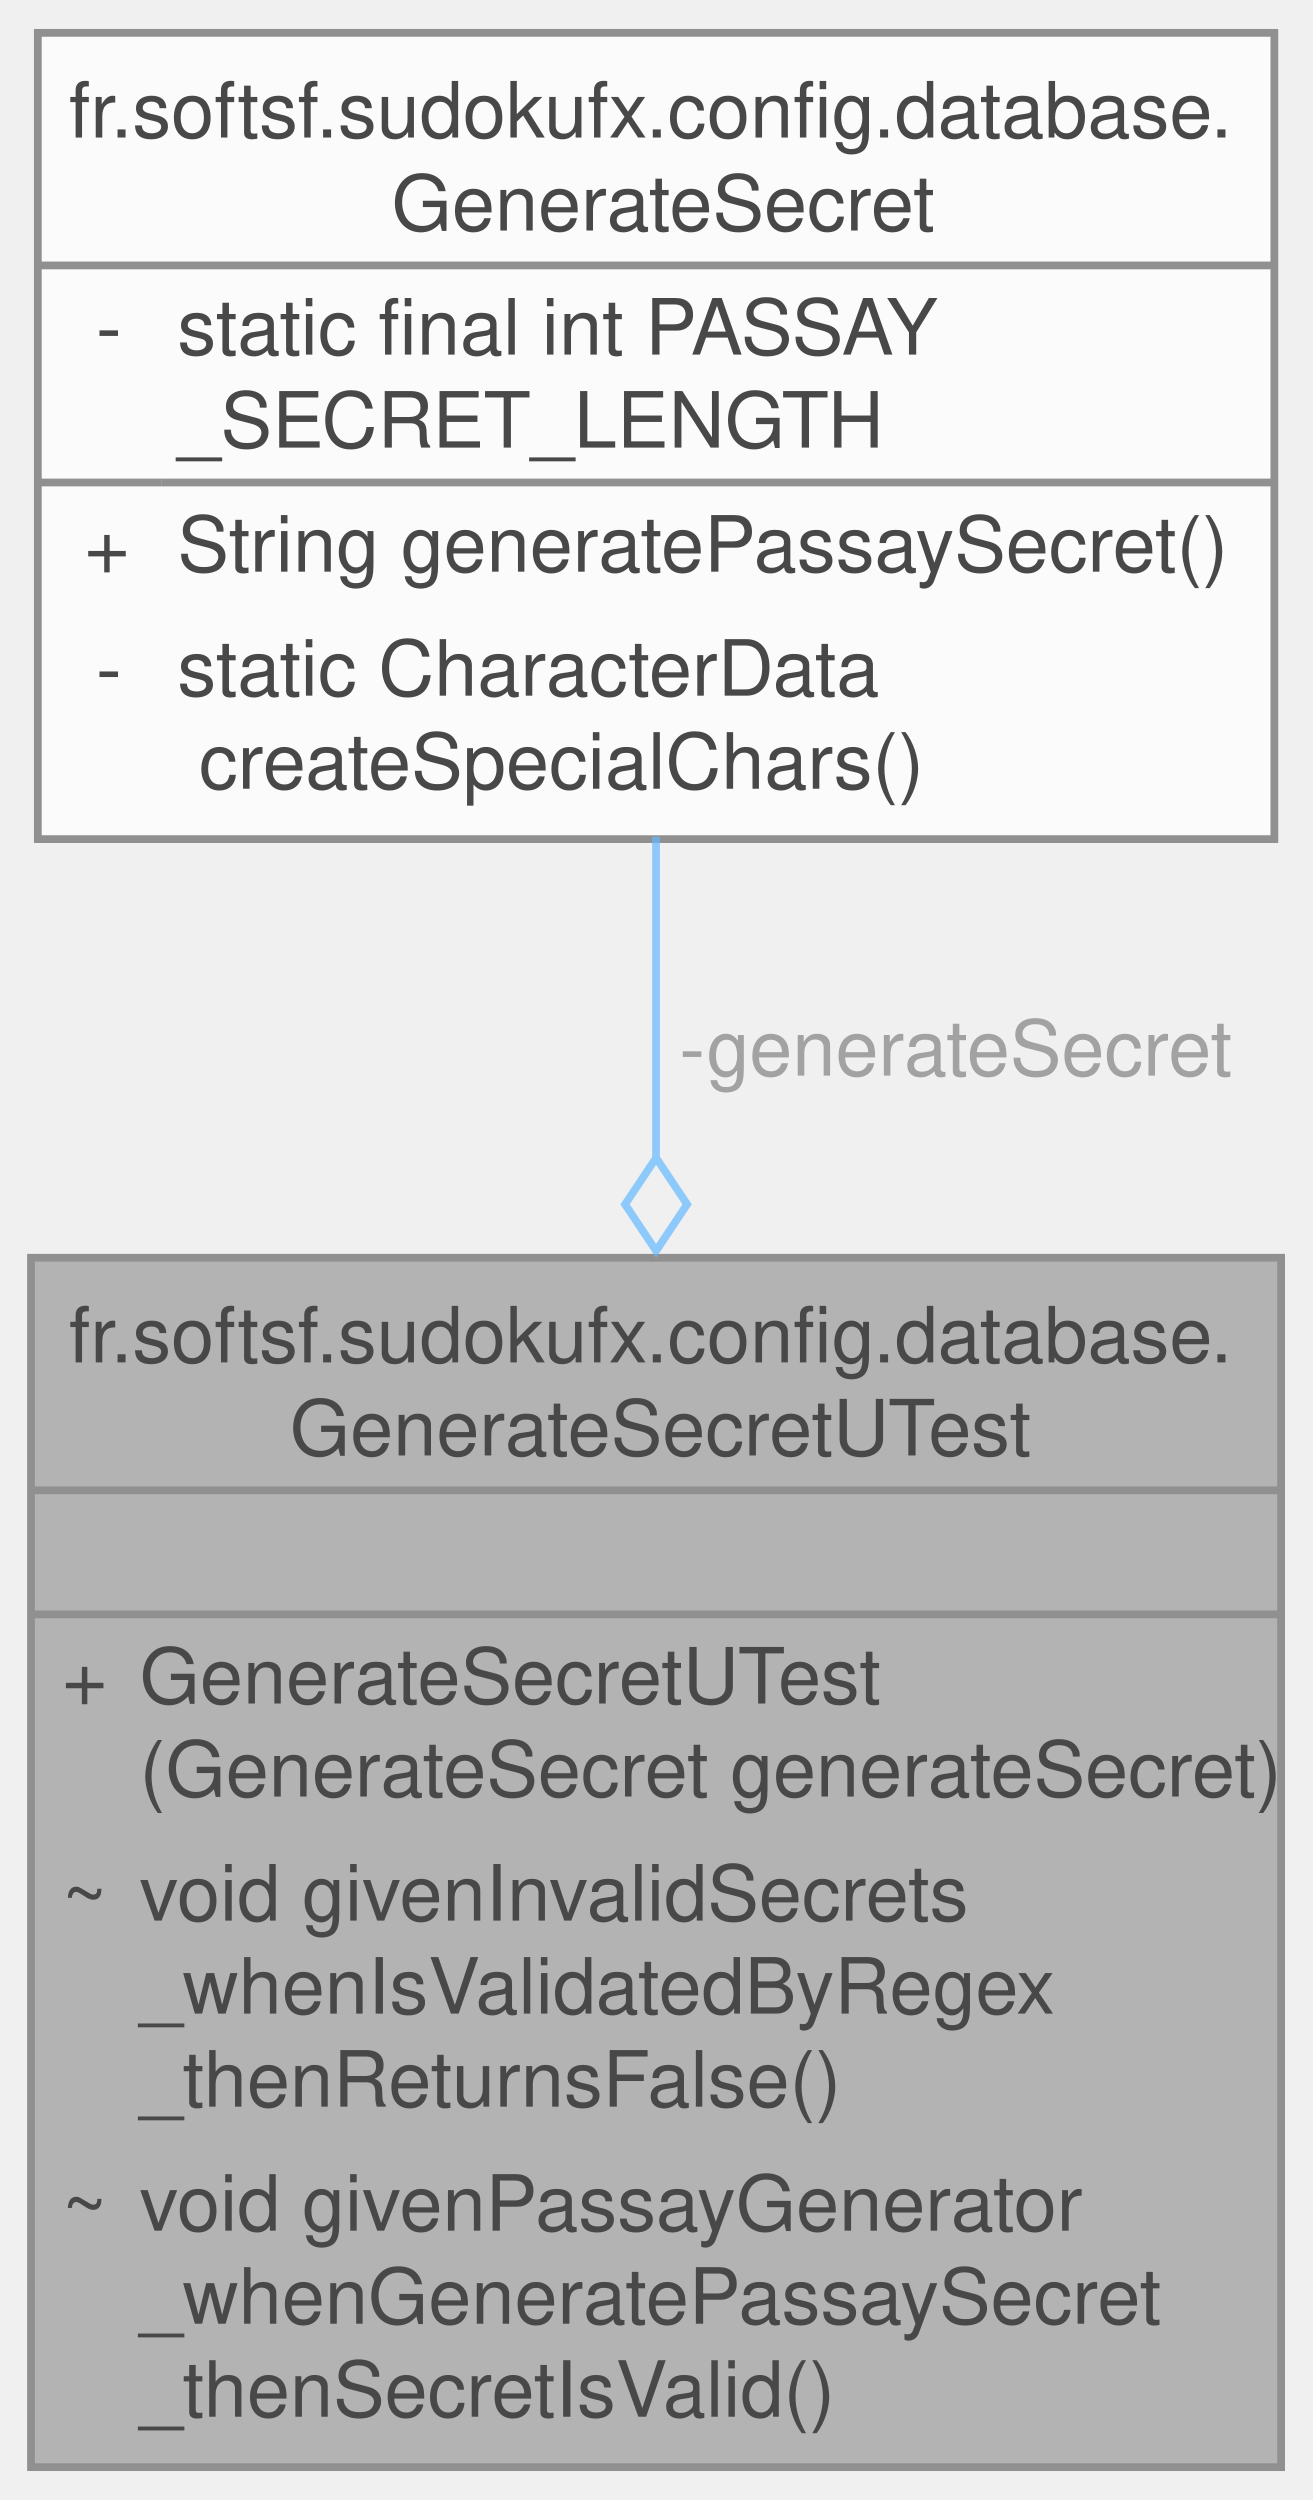
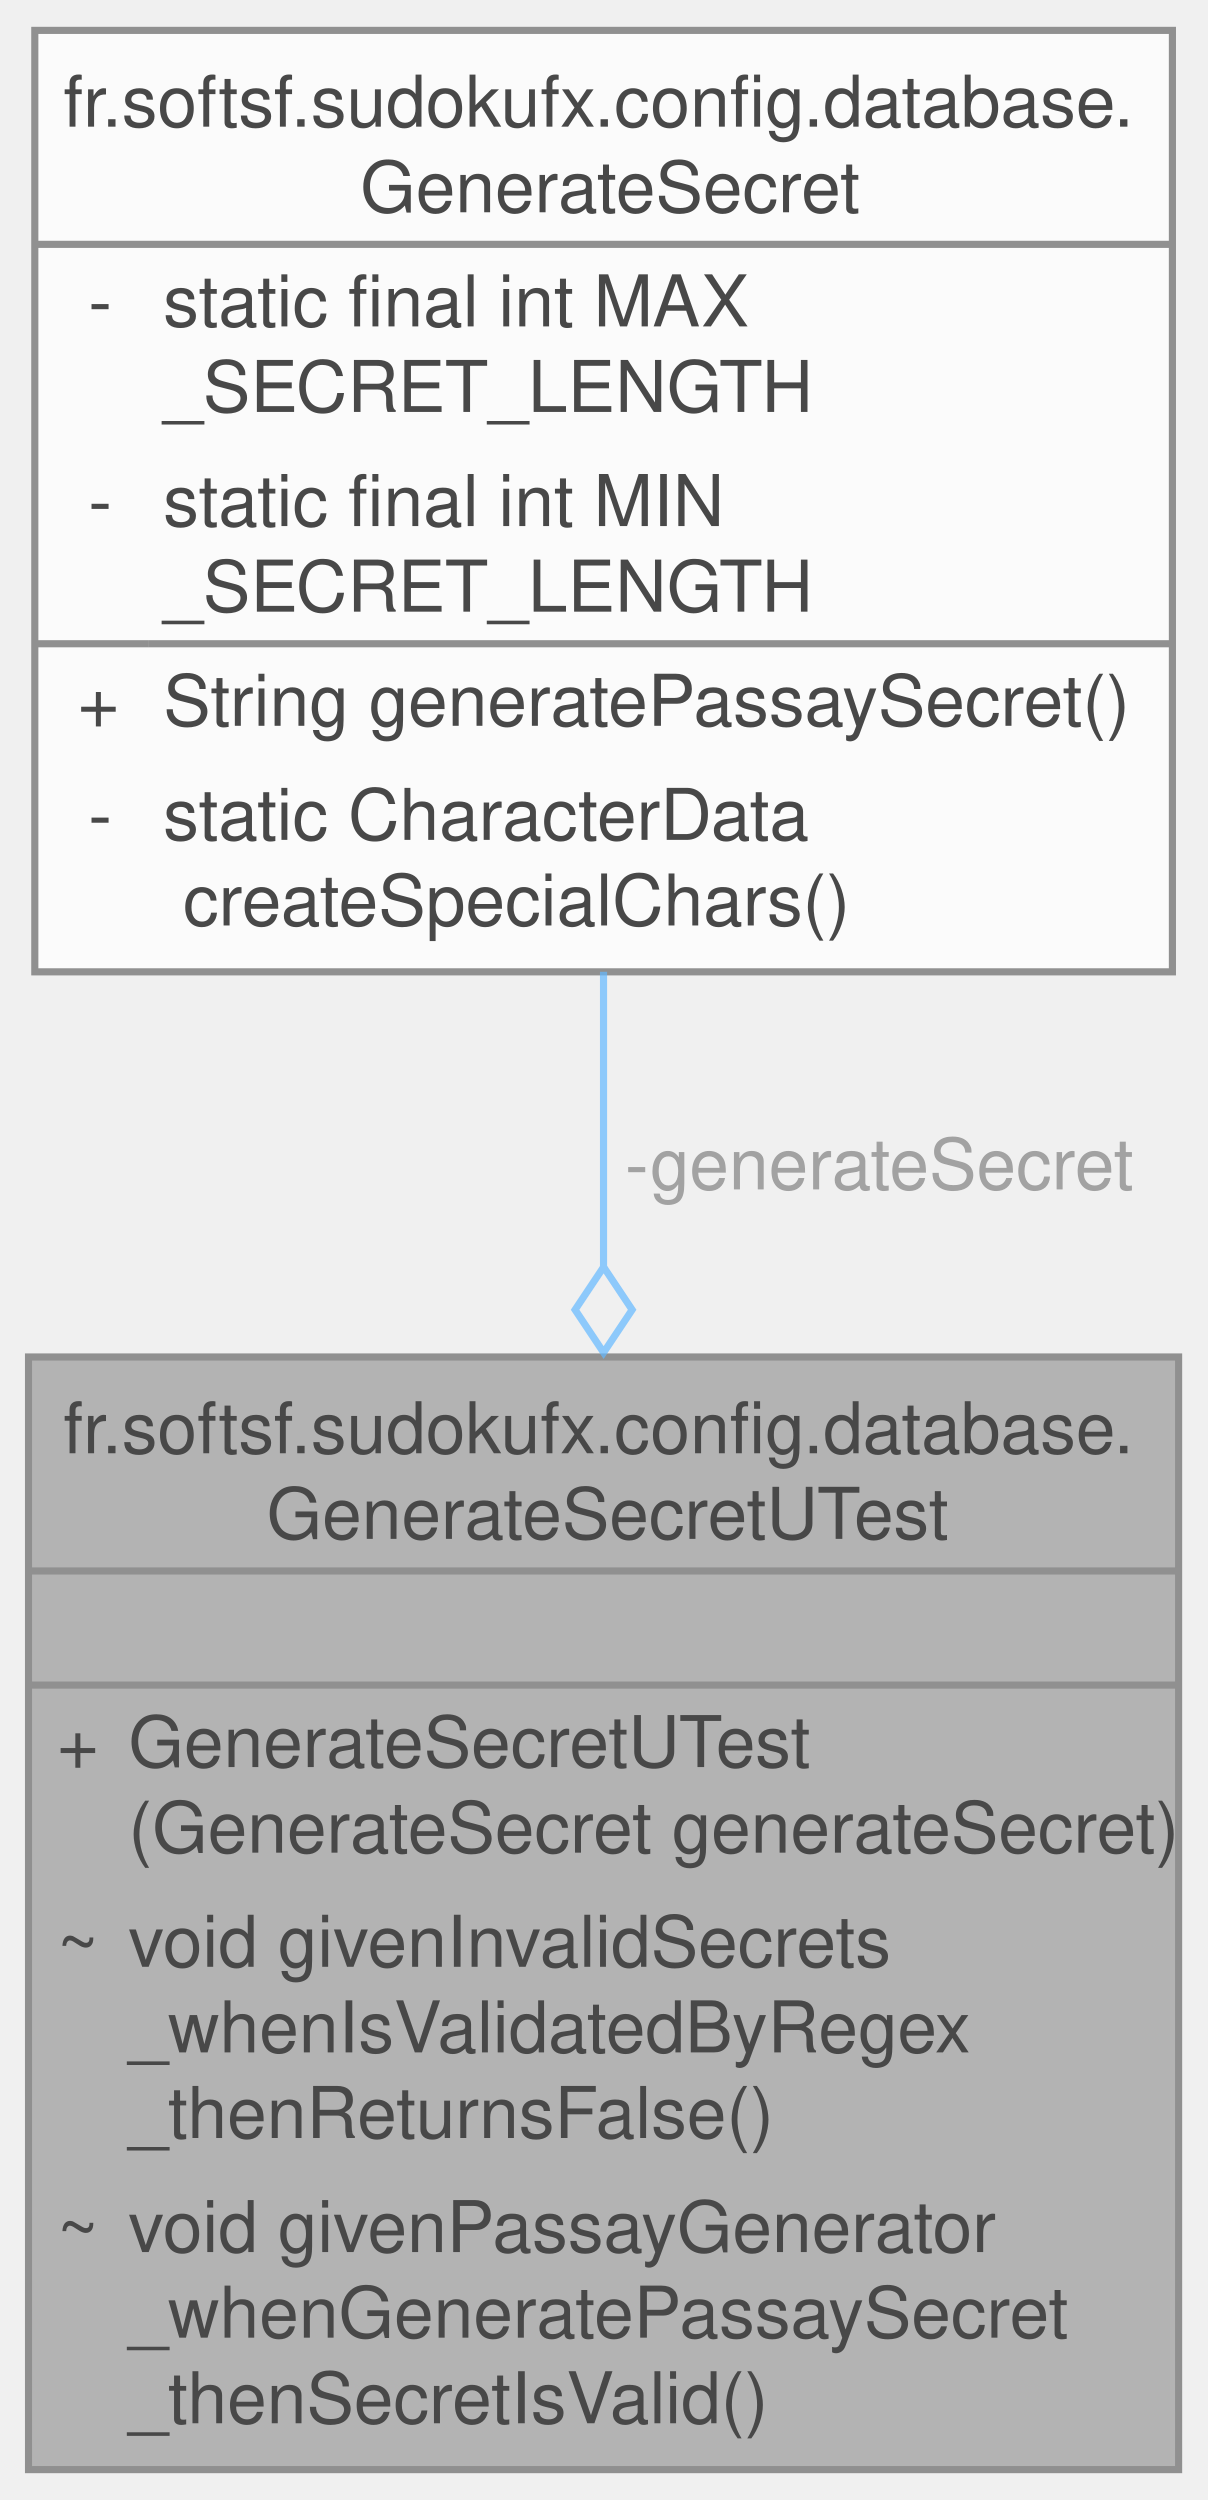
- <svg xmlns="http://www.w3.org/2000/svg" xmlns:xlink="http://www.w3.org/1999/xlink" width="169pt" height="322pt" viewBox="0.00 0.00 169.25 322.00">
+ <svg xmlns="http://www.w3.org/2000/svg" xmlns:xlink="http://www.w3.org/1999/xlink" width="169pt" height="350pt" viewBox="0.00 0.00 169.25 350.00">
  <svg id="main" version="1.1" xml:space="preserve">
    <style type="text/css">
.node, .edge {opacity: 0.7;}
.node.selected, .edge.selected {opacity: 1;}
.edge:hover path { stroke: red; }
.edge:hover polygon { stroke: red; fill: red; }
</style>
    <svg id="graph" class="graph">
-       <g id="graph0" class="graph" transform="scale(1 1) rotate(0) translate(4 318)">
+       <g id="graph0" class="graph" transform="scale(1 1) rotate(0) translate(4 346)">
        <g id="Node000001" class="node">
          <g id="a_Node000001">
            <a xlink:title=" ">
              <polygon fill="#999999" stroke="none" points="161.25,-156 0,-156 0,0 161.25,0 161.25,-156" />
              <text text-anchor="start" x="4.88" y="-142.5" font-family="Helvetica,sans-Serif" font-size="10.00">fr.softsf.sudokufx.config.database.</text>
              <text text-anchor="start" x="33.38" y="-130.5" font-family="Helvetica,sans-Serif" font-size="10.00">GenerateSecretUTest</text>
              <text text-anchor="start" x="79.12" y="-114.5" font-family="Helvetica,sans-Serif" font-size="10.00"> </text>
              <text text-anchor="start" x="4" y="-98.5" font-family="Helvetica,sans-Serif" font-size="10.00">+</text>
              <text text-anchor="start" x="14" y="-98.5" font-family="Helvetica,sans-Serif" font-size="10.00">GenerateSecretUTest</text>
              <text text-anchor="start" x="14" y="-86.5" font-family="Helvetica,sans-Serif" font-size="10.00">(GenerateSecret generateSecret)</text>
              <text text-anchor="start" x="4" y="-70.5" font-family="Helvetica,sans-Serif" font-size="10.00">~</text>
              <text text-anchor="start" x="14" y="-70.5" font-family="Helvetica,sans-Serif" font-size="10.00">void givenInvalidSecrets</text>
              <text text-anchor="start" x="14" y="-58.5" font-family="Helvetica,sans-Serif" font-size="10.00">_whenIsValidatedByRegex</text>
              <text text-anchor="start" x="14" y="-46.5" font-family="Helvetica,sans-Serif" font-size="10.00">_thenReturnsFalse()</text>
              <text text-anchor="start" x="4" y="-30.5" font-family="Helvetica,sans-Serif" font-size="10.00">~</text>
              <text text-anchor="start" x="14" y="-30.5" font-family="Helvetica,sans-Serif" font-size="10.00">void givenPassayGenerator</text>
              <text text-anchor="start" x="14" y="-18.5" font-family="Helvetica,sans-Serif" font-size="10.00">_whenGeneratePassaySecret</text>
              <text text-anchor="start" x="14" y="-6.5" font-family="Helvetica,sans-Serif" font-size="10.00">_thenSecretIsValid()</text>
              <polygon fill="#666666" stroke="#666666" points="0,-126 0,-126 161.25,-126 161.25,-126 0,-126" />
              <polygon fill="#666666" stroke="#666666" points="0,-110 0,-110 161.25,-110 161.25,-110 0,-110" />
              <polygon fill="none" stroke="#666666" points="0,0 0,-156 161.25,-156 161.25,0 0,0" />
            </a>
          </g>
        </g>
        <g id="Node000002" class="node">
          <g id="a_Node000002">
            <a xlink:href="classfr_1_1softsf_1_1sudokufx_1_1config_1_1database_1_1_generate_secret.html" target="_top" xlink:title="Utility class for generating secure passwords using the Passay library.">
-               <polygon fill="white" stroke="none" points="160.38,-314 0.88,-314 0.88,-210 160.38,-210 160.38,-314" />
-               <text text-anchor="start" x="4.88" y="-300.5" font-family="Helvetica,sans-Serif" font-size="10.00">fr.softsf.sudokufx.config.database.</text>
-               <text text-anchor="start" x="46.5" y="-288.5" font-family="Helvetica,sans-Serif" font-size="10.00">GenerateSecret</text>
+               <polygon fill="white" stroke="none" points="160.38,-342 0.88,-342 0.88,-210 160.38,-210 160.38,-342" />
+               <text text-anchor="start" x="4.88" y="-328.5" font-family="Helvetica,sans-Serif" font-size="10.00">fr.softsf.sudokufx.config.database.</text>
+               <text text-anchor="start" x="46.5" y="-316.5" font-family="Helvetica,sans-Serif" font-size="10.00">GenerateSecret</text>
+               <text text-anchor="start" x="8.38" y="-300.5" font-family="Helvetica,sans-Serif" font-size="10.00">-</text>
+               <text text-anchor="start" x="18.88" y="-300.5" font-family="Helvetica,sans-Serif" font-size="10.00">static final int MAX</text>
+               <text text-anchor="start" x="18.88" y="-288.5" font-family="Helvetica,sans-Serif" font-size="10.00">_SECRET_LENGTH</text>
              <text text-anchor="start" x="8.38" y="-272.5" font-family="Helvetica,sans-Serif" font-size="10.00">-</text>
-               <text text-anchor="start" x="18.88" y="-272.5" font-family="Helvetica,sans-Serif" font-size="10.00">static final int PASSAY</text>
+               <text text-anchor="start" x="18.88" y="-272.5" font-family="Helvetica,sans-Serif" font-size="10.00">static final int MIN</text>
              <text text-anchor="start" x="18.88" y="-260.5" font-family="Helvetica,sans-Serif" font-size="10.00">_SECRET_LENGTH</text>
              <text text-anchor="start" x="6.88" y="-244.5" font-family="Helvetica,sans-Serif" font-size="10.00">+</text>
              <text text-anchor="start" x="18.88" y="-244.5" font-family="Helvetica,sans-Serif" font-size="10.00">String generatePassaySecret()</text>
              <text text-anchor="start" x="8.38" y="-228.5" font-family="Helvetica,sans-Serif" font-size="10.00">-</text>
              <text text-anchor="start" x="18.88" y="-228.5" font-family="Helvetica,sans-Serif" font-size="10.00">static CharacterData</text>
              <text text-anchor="start" x="18.88" y="-216.5" font-family="Helvetica,sans-Serif" font-size="10.00"> createSpecialChars()</text>
-               <polygon fill="#666666" stroke="#666666" points="0.88,-284 0.88,-284 160.38,-284 160.38,-284 0.88,-284" />
+               <polygon fill="#666666" stroke="#666666" points="0.88,-312 0.88,-312 160.38,-312 160.38,-312 0.88,-312" />
              <polygon fill="#666666" stroke="#666666" points="0.88,-256 0.88,-256 16.88,-256 16.88,-256 0.88,-256" />
              <polygon fill="#666666" stroke="#666666" points="16.88,-256 16.88,-256 160.38,-256 160.38,-256 16.88,-256" />
-               <polygon fill="none" stroke="#666666" points="0.88,-210 0.88,-314 160.38,-314 160.38,-210 0.88,-210" />
+               <polygon fill="none" stroke="#666666" points="0.88,-210 0.88,-342 160.38,-342 160.38,-210 0.88,-210" />
            </a>
          </g>
        </g>
        <g id="edge1_Node000001_Node000002" class="edge">
          <g id="a_edge1_Node000001_Node000002">
            <a xlink:title=" ">
-               <path fill="none" stroke="#63b8ff" d="M80.62,-210.3C80.62,-197.42 80.62,-183.18 80.62,-168.98" />
-               <polygon fill="none" stroke="#63b8ff" points="80.63,-168.89 76.63,-162.89 80.63,-156.89 84.63,-162.89 80.63,-168.89" />
+               <path fill="none" stroke="#63b8ff" d="M80.62,-210.01C80.62,-196.7 80.62,-182.47 80.62,-168.47" />
+               <polygon fill="none" stroke="#63b8ff" points="80.63,-168.62 76.63,-162.62 80.63,-156.62 84.63,-162.62 80.63,-168.62" />
            </a>
          </g>
          <text text-anchor="start" x="83.62" y="-179.5" font-family="Helvetica,sans-Serif" font-size="10.00" fill="grey">-generateSecret</text>
        </g>
      </g>
    </svg>
  </svg>
  <style type="text/css">

[data-mouse-over-selected='false'] { opacity: 0.7; }
[data-mouse-over-selected='true']  { opacity: 1.0; }

</style>
</svg>
